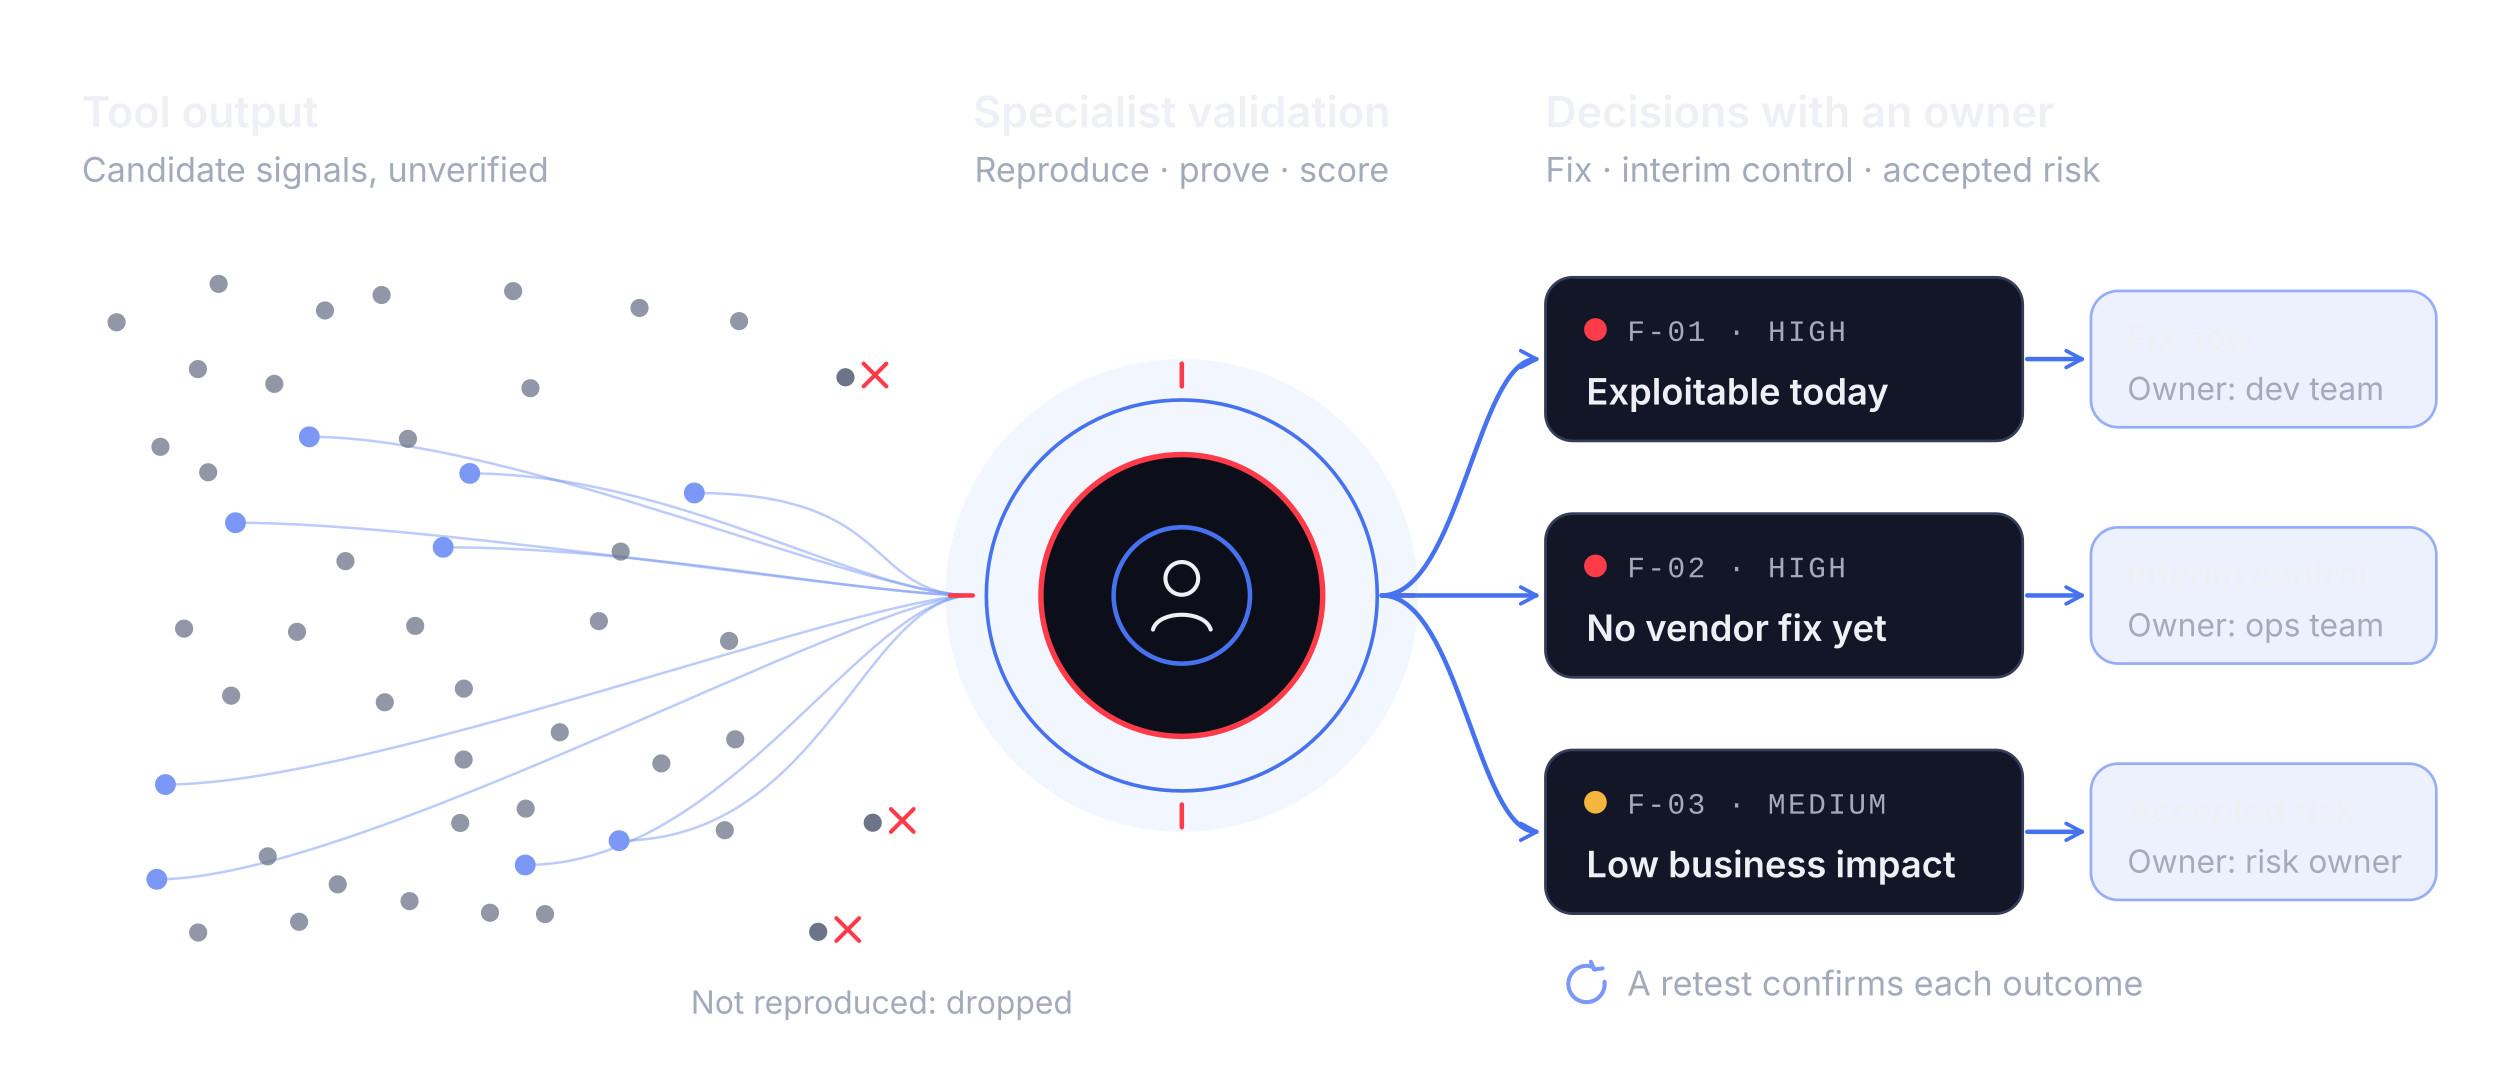
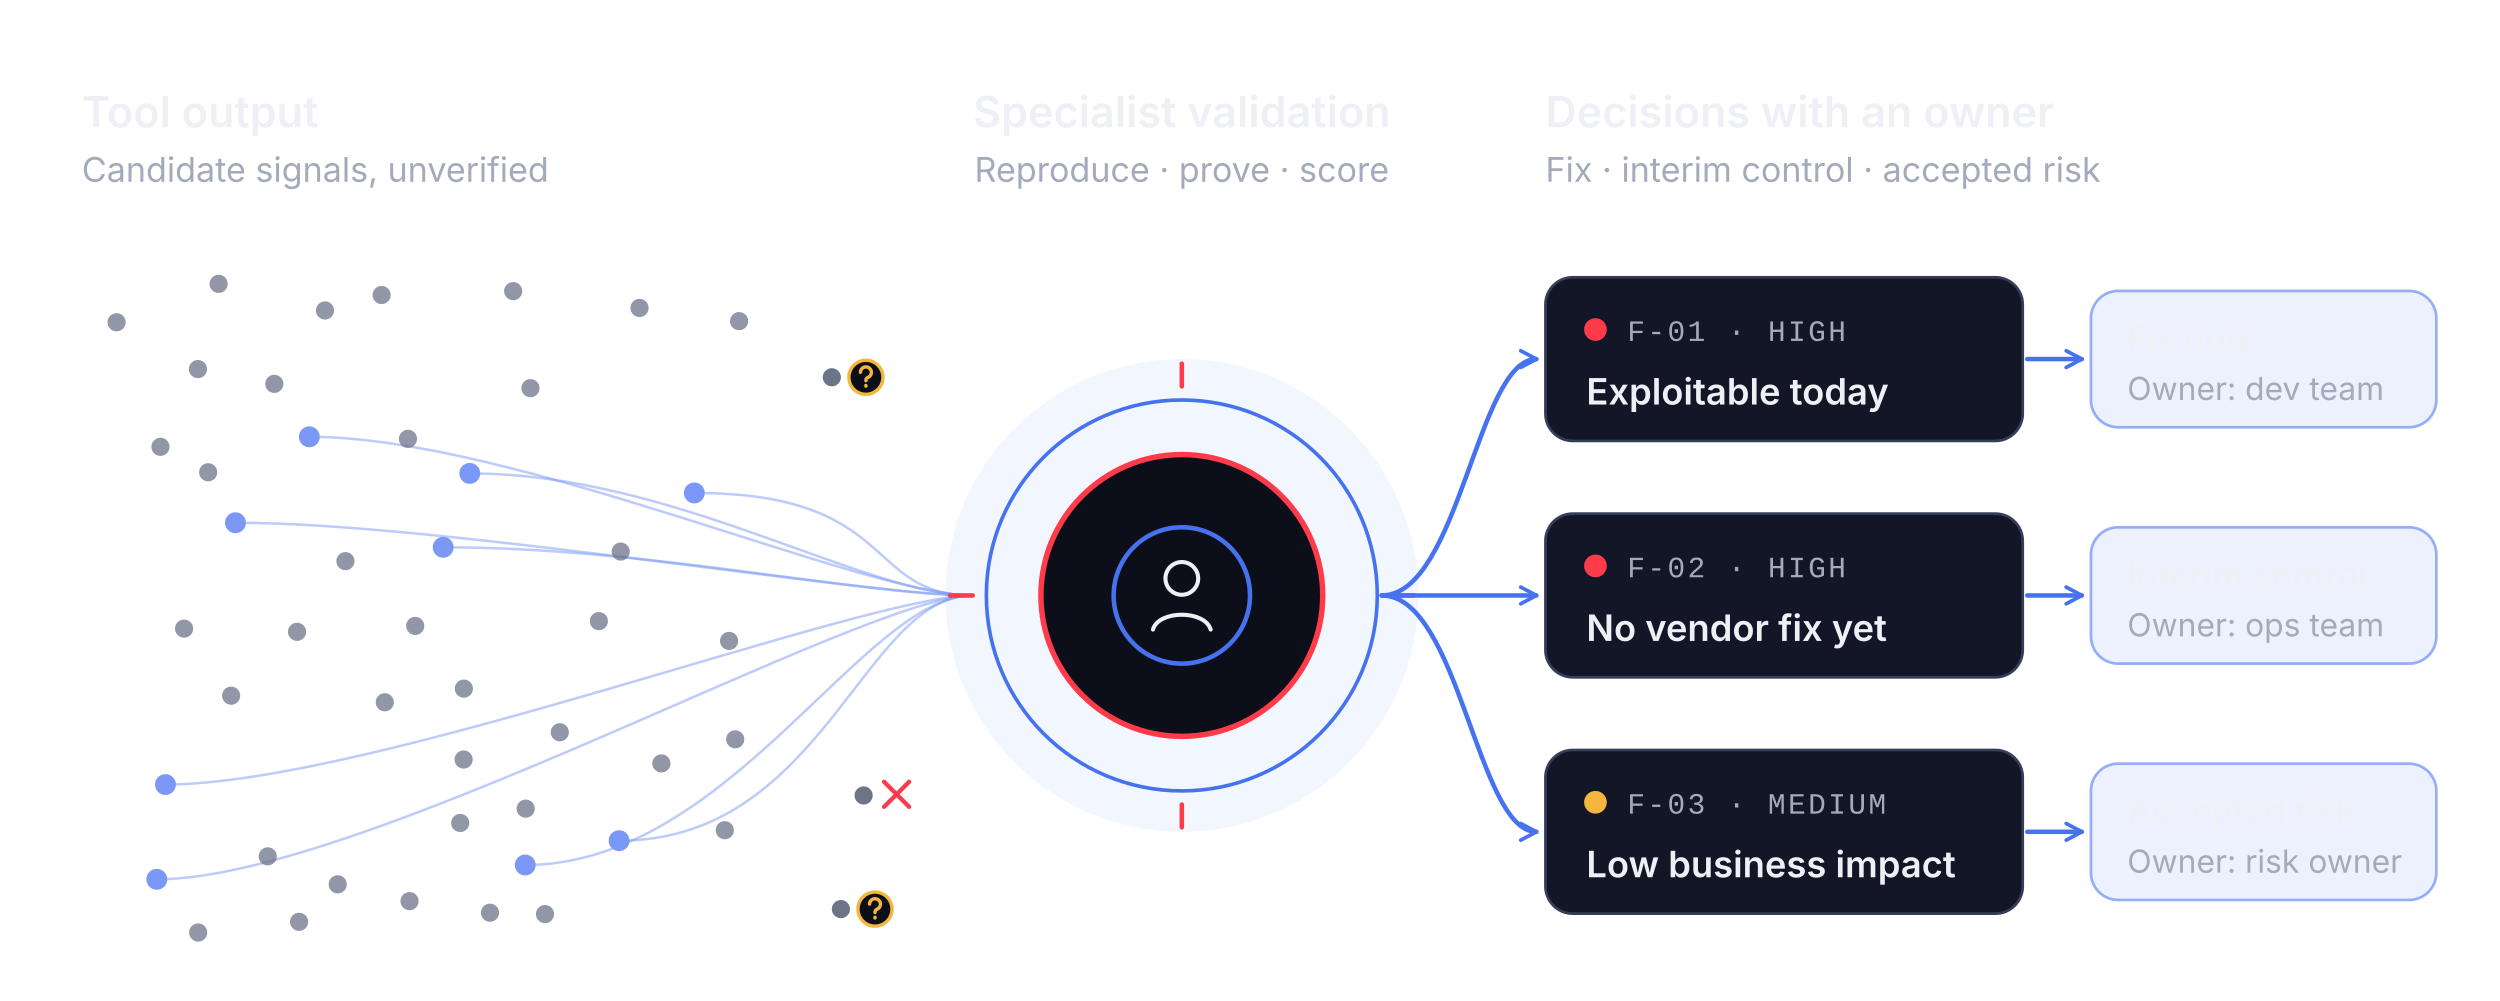
- <svg xmlns="http://www.w3.org/2000/svg" viewBox="0 0 1100 470" width="1100" height="470" role="img" aria-labelledby="t d">
+ <svg xmlns="http://www.w3.org/2000/svg" viewBox="0 0 1100 440" width="1100" height="440" role="img" aria-labelledby="t d">
  <style>
text{font-family:Geist,-apple-system,BlinkMacSystemFont,"Segoe UI",Inter,Roboto,"Helvetica Neue",Arial,sans-serif;fill:#eef0f6}
.mo{font-family:"Geist Mono",ui-monospace,"SF Mono",SFMono-Regular,Menlo,Consolas,"Liberation Mono",monospace;letter-spacing:.08em}
.b{font-weight:600}
.s{fill:#a3aabb}
.bl{fill:#7b98f6}
.rd{fill:#ff8a94}
.am{fill:#f5b63d}
.gr{fill:#34c77b}
</style>
  <defs>
    <marker id="ab" viewBox="0 0 12 12" refX="10" refY="6" markerWidth="11" markerHeight="11" markerUnits="userSpaceOnUse" orient="auto-start-reverse">
      <path d="M2.5 2 10 6 2.5 10" fill="none" stroke="#4672f0" stroke-width="1.8" stroke-linecap="round" stroke-linejoin="round" />
    </marker>
    <marker id="ai" viewBox="0 0 12 12" refX="10" refY="6" markerWidth="11" markerHeight="11" markerUnits="userSpaceOnUse" orient="auto-start-reverse">
      <path d="M2.5 2 10 6 2.5 10" fill="none" stroke="#a3aabb" stroke-width="1.8" stroke-linecap="round" stroke-linejoin="round" />
    </marker>
    <marker id="ak" viewBox="0 0 12 12" refX="10" refY="6" markerWidth="11" markerHeight="11" markerUnits="userSpaceOnUse" orient="auto-start-reverse">
      <path d="M2.5 2 10 6 2.5 10" fill="none" stroke="#eef0f6" stroke-width="1.8" stroke-linecap="round" stroke-linejoin="round" />
    </marker>
    <radialGradient id="glow">
      <stop offset="0" stop-color="#4672f0" stop-opacity="0.16" />
      <stop offset="1" stop-color="#4672f0" stop-opacity="0" />
    </radialGradient>
  </defs>
  <text x="36" y="56" font-size="19" class="b">Tool output</text>
  <text x="36" y="80" font-size="15" class="s">Candidate signals, unverified</text>
  <text x="520" y="56" font-size="19" class="b" text-anchor="middle">Specialist validation</text>
  <text x="520" y="80" font-size="15" class="s" text-anchor="middle">Reproduce · prove · score</text>
  <text x="680" y="56" font-size="19" class="b">Decisions with an owner</text>
  <text x="680" y="80" font-size="15" class="s">Fix · interim control · accepted risk</text>
  <path d="M195 240.8C285 240.8 380 262 428 262" fill="none" stroke="#7b98f6" stroke-width="1.1" stroke-linecap="round" stroke-linejoin="round" stroke-opacity="0.5" />
  <path d="M103.6 230C193.6 230 380 262 428 262" fill="none" stroke="#7b98f6" stroke-width="1.1" stroke-linecap="round" stroke-linejoin="round" stroke-opacity="0.5" />
  <path d="M69 386.9C159 386.9 380 262 428 262" fill="none" stroke="#7b98f6" stroke-width="1.1" stroke-linecap="round" stroke-linejoin="round" stroke-opacity="0.5" />
  <path d="M72.8 345.2C162.8 345.2 380 262 428 262" fill="none" stroke="#7b98f6" stroke-width="1.1" stroke-linecap="round" stroke-linejoin="round" stroke-opacity="0.5" />
  <path d="M305.5 216.9C395.5 216.9 380 262 428 262" fill="none" stroke="#7b98f6" stroke-width="1.1" stroke-linecap="round" stroke-linejoin="round" stroke-opacity="0.5" />
  <path d="M231.1 380.6C321.1 380.6 380 262 428 262" fill="none" stroke="#7b98f6" stroke-width="1.1" stroke-linecap="round" stroke-linejoin="round" stroke-opacity="0.5" />
  <path d="M136.1 192.2C226.1 192.2 380 262 428 262" fill="none" stroke="#7b98f6" stroke-width="1.1" stroke-linecap="round" stroke-linejoin="round" stroke-opacity="0.5" />
  <path d="M272.4 369.9C362.4 369.9 380 262 428 262" fill="none" stroke="#7b98f6" stroke-width="1.1" stroke-linecap="round" stroke-linejoin="round" stroke-opacity="0.5" />
  <path d="M206.7 208.3C296.7 208.3 380 262 428 262" fill="none" stroke="#7b98f6" stroke-width="1.1" stroke-linecap="round" stroke-linejoin="round" stroke-opacity="0.5" />
  <circle cx="51.3" cy="141.8" r="4" fill="#6c7488" stroke="none" stroke-width="0" fill-opacity="0.75" />
  <circle cx="323.5" cy="325.3" r="4" fill="#6c7488" stroke="none" stroke-width="0" fill-opacity="0.75" />
  <circle cx="195" cy="240.8" r="4.6" fill="#7b98f6" stroke="none" stroke-width="0" />
  <circle cx="179.5" cy="193.1" r="4" fill="#6c7488" stroke="none" stroke-width="0" fill-opacity="0.75" />
  <circle cx="204" cy="334.2" r="4" fill="#6c7488" stroke="none" stroke-width="0" fill-opacity="0.75" />
  <circle cx="120.7" cy="168.9" r="4" fill="#6c7488" stroke="none" stroke-width="0" fill-opacity="0.75" />
  <circle cx="263.5" cy="273.3" r="4" fill="#6c7488" stroke="none" stroke-width="0" fill-opacity="0.75" />
  <circle cx="103.6" cy="230" r="4.6" fill="#7b98f6" stroke="none" stroke-width="0" />
  <circle cx="130.7" cy="278" r="4" fill="#6c7488" stroke="none" stroke-width="0" fill-opacity="0.75" />
  <circle cx="131.6" cy="405.6" r="4" fill="#6c7488" stroke="none" stroke-width="0" fill-opacity="0.75" />
  <circle cx="117.8" cy="376.8" r="4" fill="#6c7488" stroke="none" stroke-width="0" fill-opacity="0.75" />
  <circle cx="91.6" cy="207.8" r="4" fill="#6c7488" stroke="none" stroke-width="0" fill-opacity="0.75" />
  <circle cx="69" cy="386.9" r="4.6" fill="#7b98f6" stroke="none" stroke-width="0" />
  <circle cx="204.1" cy="303" r="4" fill="#6c7488" stroke="none" stroke-width="0" fill-opacity="0.75" />
  <circle cx="239.8" cy="402.2" r="4" fill="#6c7488" stroke="none" stroke-width="0" fill-opacity="0.75" />
  <circle cx="281.4" cy="135.5" r="4" fill="#6c7488" stroke="none" stroke-width="0" fill-opacity="0.75" />
  <circle cx="167.9" cy="129.8" r="4" fill="#6c7488" stroke="none" stroke-width="0" fill-opacity="0.75" />
  <circle cx="72.8" cy="345.2" r="4.6" fill="#7b98f6" stroke="none" stroke-width="0" />
  <circle cx="152" cy="246.9" r="4" fill="#6c7488" stroke="none" stroke-width="0" fill-opacity="0.75" />
  <circle cx="180.2" cy="396.5" r="4" fill="#6c7488" stroke="none" stroke-width="0" fill-opacity="0.75" />
  <circle cx="246.3" cy="322.2" r="4" fill="#6c7488" stroke="none" stroke-width="0" fill-opacity="0.75" />
  <circle cx="87.1" cy="162.4" r="4" fill="#6c7488" stroke="none" stroke-width="0" fill-opacity="0.75" />
  <circle cx="305.5" cy="216.9" r="4.6" fill="#7b98f6" stroke="none" stroke-width="0" />
  <circle cx="101.7" cy="306.1" r="4" fill="#6c7488" stroke="none" stroke-width="0" fill-opacity="0.75" />
  <circle cx="143" cy="136.6" r="4" fill="#6c7488" stroke="none" stroke-width="0" fill-opacity="0.75" />
  <circle cx="202.5" cy="362.1" r="4" fill="#6c7488" stroke="none" stroke-width="0" fill-opacity="0.75" />
  <circle cx="81" cy="276.6" r="4" fill="#6c7488" stroke="none" stroke-width="0" fill-opacity="0.75" />
  <circle cx="231.1" cy="380.6" r="4.6" fill="#7b98f6" stroke="none" stroke-width="0" />
  <circle cx="318.9" cy="365.3" r="4" fill="#6c7488" stroke="none" stroke-width="0" fill-opacity="0.75" />
  <circle cx="215.6" cy="401.6" r="4" fill="#6c7488" stroke="none" stroke-width="0" fill-opacity="0.75" />
  <circle cx="320.8" cy="282" r="4" fill="#6c7488" stroke="none" stroke-width="0" fill-opacity="0.75" />
  <circle cx="169.3" cy="309" r="4" fill="#6c7488" stroke="none" stroke-width="0" fill-opacity="0.75" />
  <circle cx="136.1" cy="192.2" r="4.6" fill="#7b98f6" stroke="none" stroke-width="0" />
  <circle cx="225.8" cy="128.1" r="4" fill="#6c7488" stroke="none" stroke-width="0" fill-opacity="0.75" />
  <circle cx="231.3" cy="355.8" r="4" fill="#6c7488" stroke="none" stroke-width="0" fill-opacity="0.75" />
  <circle cx="87.2" cy="410.3" r="4" fill="#6c7488" stroke="none" stroke-width="0" fill-opacity="0.75" />
  <circle cx="291" cy="335.9" r="4" fill="#6c7488" stroke="none" stroke-width="0" fill-opacity="0.75" />
  <circle cx="272.4" cy="369.9" r="4.6" fill="#7b98f6" stroke="none" stroke-width="0" />
  <circle cx="182.7" cy="275.4" r="4" fill="#6c7488" stroke="none" stroke-width="0" fill-opacity="0.75" />
  <circle cx="96.2" cy="124.9" r="4" fill="#6c7488" stroke="none" stroke-width="0" fill-opacity="0.75" />
  <circle cx="325.2" cy="141.3" r="4" fill="#6c7488" stroke="none" stroke-width="0" fill-opacity="0.75" />
  <circle cx="273.1" cy="242.7" r="4" fill="#6c7488" stroke="none" stroke-width="0" fill-opacity="0.75" />
  <circle cx="206.7" cy="208.3" r="4.6" fill="#7b98f6" stroke="none" stroke-width="0" />
  <circle cx="70.6" cy="196.6" r="4" fill="#6c7488" stroke="none" stroke-width="0" fill-opacity="0.75" />
  <circle cx="148.6" cy="389.1" r="4" fill="#6c7488" stroke="none" stroke-width="0" fill-opacity="0.75" />
  <circle cx="233.4" cy="170.8" r="4" fill="#6c7488" stroke="none" stroke-width="0" fill-opacity="0.75" />
-   <circle cx="372" cy="166" r="4" fill="#6c7488" stroke="none" stroke-width="0" />
-   <path d="M380 160l10 10M390 160l-10 10" fill="none" stroke="#ff3b4a" stroke-width="1.8" stroke-linecap="round" stroke-linejoin="round" />
-   <circle cx="384" cy="362" r="4" fill="#6c7488" stroke="none" stroke-width="0" />
-   <path d="M392 356l10 10M402 356l-10 10" fill="none" stroke="#ff3b4a" stroke-width="1.8" stroke-linecap="round" stroke-linejoin="round" />
-   <circle cx="360" cy="410" r="4" fill="#6c7488" stroke="none" stroke-width="0" />
-   <path d="M368 404l10 10M378 404l-10 10" fill="none" stroke="#ff3b4a" stroke-width="1.8" stroke-linecap="round" stroke-linejoin="round" />
-   <text x="388" y="446" font-size="14" class="s" text-anchor="middle">Not reproduced: dropped</text>
+   <circle cx="366" cy="166" r="4" fill="#6c7488" stroke="none" stroke-width="0" />
+   <circle cx="381" cy="166" r="7.5" fill="#0c0f19" stroke="#f5b63d" stroke-width="1.5" />
+   <path d="M378.6 163.8a2.4 2.4 0 1 1 3.2 2.3c-0.6 0.3 -0.8 0.7 -0.8 1.4M381 169.6v0.3" fill="none" stroke="#f5b63d" stroke-width="1.5" stroke-linecap="round" stroke-linejoin="round" />
+   <circle cx="370" cy="400" r="4" fill="#6c7488" stroke="none" stroke-width="0" />
+   <circle cx="385" cy="400" r="7.5" fill="#0c0f19" stroke="#f5b63d" stroke-width="1.5" />
+   <path d="M382.6 397.8a2.4 2.4 0 1 1 3.2 2.3c-0.6 0.3 -0.8 0.7 -0.8 1.4M385 403.6v0.3" fill="none" stroke="#f5b63d" stroke-width="1.5" stroke-linecap="round" stroke-linejoin="round" />
+   <circle cx="380" cy="350" r="4" fill="#6c7488" stroke="none" stroke-width="0" />
+   <path d="M389 344l11 11M400 344l-11 11" fill="none" stroke="#ff3b4a" stroke-width="1.9" stroke-linecap="round" stroke-linejoin="round" />
  <circle cx="520" cy="262" r="104" fill="#4672f0" stroke="none" stroke-width="0" fill-opacity="0.07" />
  <circle cx="520" cy="262" r="86" fill="none" stroke="#4672f0" stroke-width="1.6" />
  <circle cx="520" cy="262" r="62" fill="#0c0f19" stroke="#ff3b4a" stroke-width="2.4" />
  <line x1="520" y1="170" x2="520" y2="160" stroke="#ff3b4a" stroke-width="2" stroke-linecap="round" />
  <line x1="520" y1="354" x2="520" y2="364" stroke="#ff3b4a" stroke-width="2" stroke-linecap="round" />
  <line x1="428" y1="262" x2="418" y2="262" stroke="#ff3b4a" stroke-width="2" stroke-linecap="round" />
  <line x1="612" y1="262" x2="622" y2="262" stroke="#ff3b4a" stroke-width="2" stroke-linecap="round" />
  <circle cx="520" cy="262" r="30" fill="#0c0f19" stroke="#4672f0" stroke-width="2" />
  <circle cx="520" cy="254.5" r="7.2" fill="none" stroke="#eef0f6" stroke-width="1.8" />
  <path d="M507.3 277c2.5 -8.7 22.8 -8.7 25.4 0" fill="none" stroke="#eef0f6" stroke-width="1.8" stroke-linecap="round" stroke-linejoin="round" />
  <path d="M608 262C642 262 650 158 676 158" fill="none" stroke="#4672f0" stroke-width="2" stroke-linecap="round" stroke-linejoin="round" marker-end="url(#ab)" />
  <path d="M608 262C642 262 650 262 676 262" fill="none" stroke="#4672f0" stroke-width="2" stroke-linecap="round" stroke-linejoin="round" marker-end="url(#ab)" />
  <path d="M608 262C642 262 650 366 676 366" fill="none" stroke="#4672f0" stroke-width="2" stroke-linecap="round" stroke-linejoin="round" marker-end="url(#ab)" />
  <rect x="680" y="122" width="210" height="72" rx="12" fill="#121626" stroke="#353d58" stroke-width="1.2" />
  <circle cx="702" cy="145" r="5" fill="#ff3b4a" stroke="none" stroke-width="0" />
  <text x="716" y="150" font-size="13" class="mo s">F-01 · HIGH</text>
  <text x="698" y="178" font-size="16" class="b">Exploitable today</text>
  <line x1="892" y1="158" x2="916" y2="158" stroke="#4672f0" stroke-width="2" stroke-linecap="round" marker-end="url(#ab)" />
  <rect x="920" y="128" width="152" height="60" rx="12" fill="#4672f0" stroke="#4672f0" stroke-width="1.2" fill-opacity="0.1" stroke-opacity="0.55" />
  <text x="936" y="154" font-size="15" class="b">Fix now</text>
  <text x="936" y="176" font-size="14" class="s">Owner: dev team</text>
  <rect x="680" y="226" width="210" height="72" rx="12" fill="#121626" stroke="#353d58" stroke-width="1.2" />
  <circle cx="702" cy="249" r="5" fill="#ff3b4a" stroke="none" stroke-width="0" />
  <text x="716" y="254" font-size="13" class="mo s">F-02 · HIGH</text>
  <text x="698" y="282" font-size="16" class="b">No vendor fix yet</text>
  <line x1="892" y1="262" x2="916" y2="262" stroke="#4672f0" stroke-width="2" stroke-linecap="round" marker-end="url(#ab)" />
  <rect x="920" y="232" width="152" height="60" rx="12" fill="#4672f0" stroke="#4672f0" stroke-width="1.2" fill-opacity="0.1" stroke-opacity="0.55" />
  <text x="936" y="258" font-size="15" class="b">Interim control</text>
  <text x="936" y="280" font-size="14" class="s">Owner: ops team</text>
  <rect x="680" y="330" width="210" height="72" rx="12" fill="#121626" stroke="#353d58" stroke-width="1.2" />
  <circle cx="702" cy="353" r="5" fill="#f5b63d" stroke="none" stroke-width="0" />
  <text x="716" y="358" font-size="13" class="mo s">F-03 · MEDIUM</text>
  <text x="698" y="386" font-size="16" class="b">Low business impact</text>
  <line x1="892" y1="366" x2="916" y2="366" stroke="#4672f0" stroke-width="2" stroke-linecap="round" marker-end="url(#ab)" />
  <rect x="920" y="336" width="152" height="60" rx="12" fill="#4672f0" stroke="#4672f0" stroke-width="1.2" fill-opacity="0.1" stroke-opacity="0.55" />
  <text x="936" y="362" font-size="15" class="b">Accepted risk</text>
  <text x="936" y="384" font-size="14" class="s">Owner: risk owner</text>
-   <path d="M706 432a8 8 0 1 1-4.8-6.4" fill="none" stroke="#7b98f6" stroke-width="1.8" stroke-linecap="round" stroke-linejoin="round" />
-   <path d="M700 423.2l1.4 3.4 3.7-0.5" fill="none" stroke="#7b98f6" stroke-width="1.8" stroke-linecap="round" stroke-linejoin="round" />
-   <text x="716" y="438" font-size="15" class="s">A retest confirms each outcome</text>
</svg>
